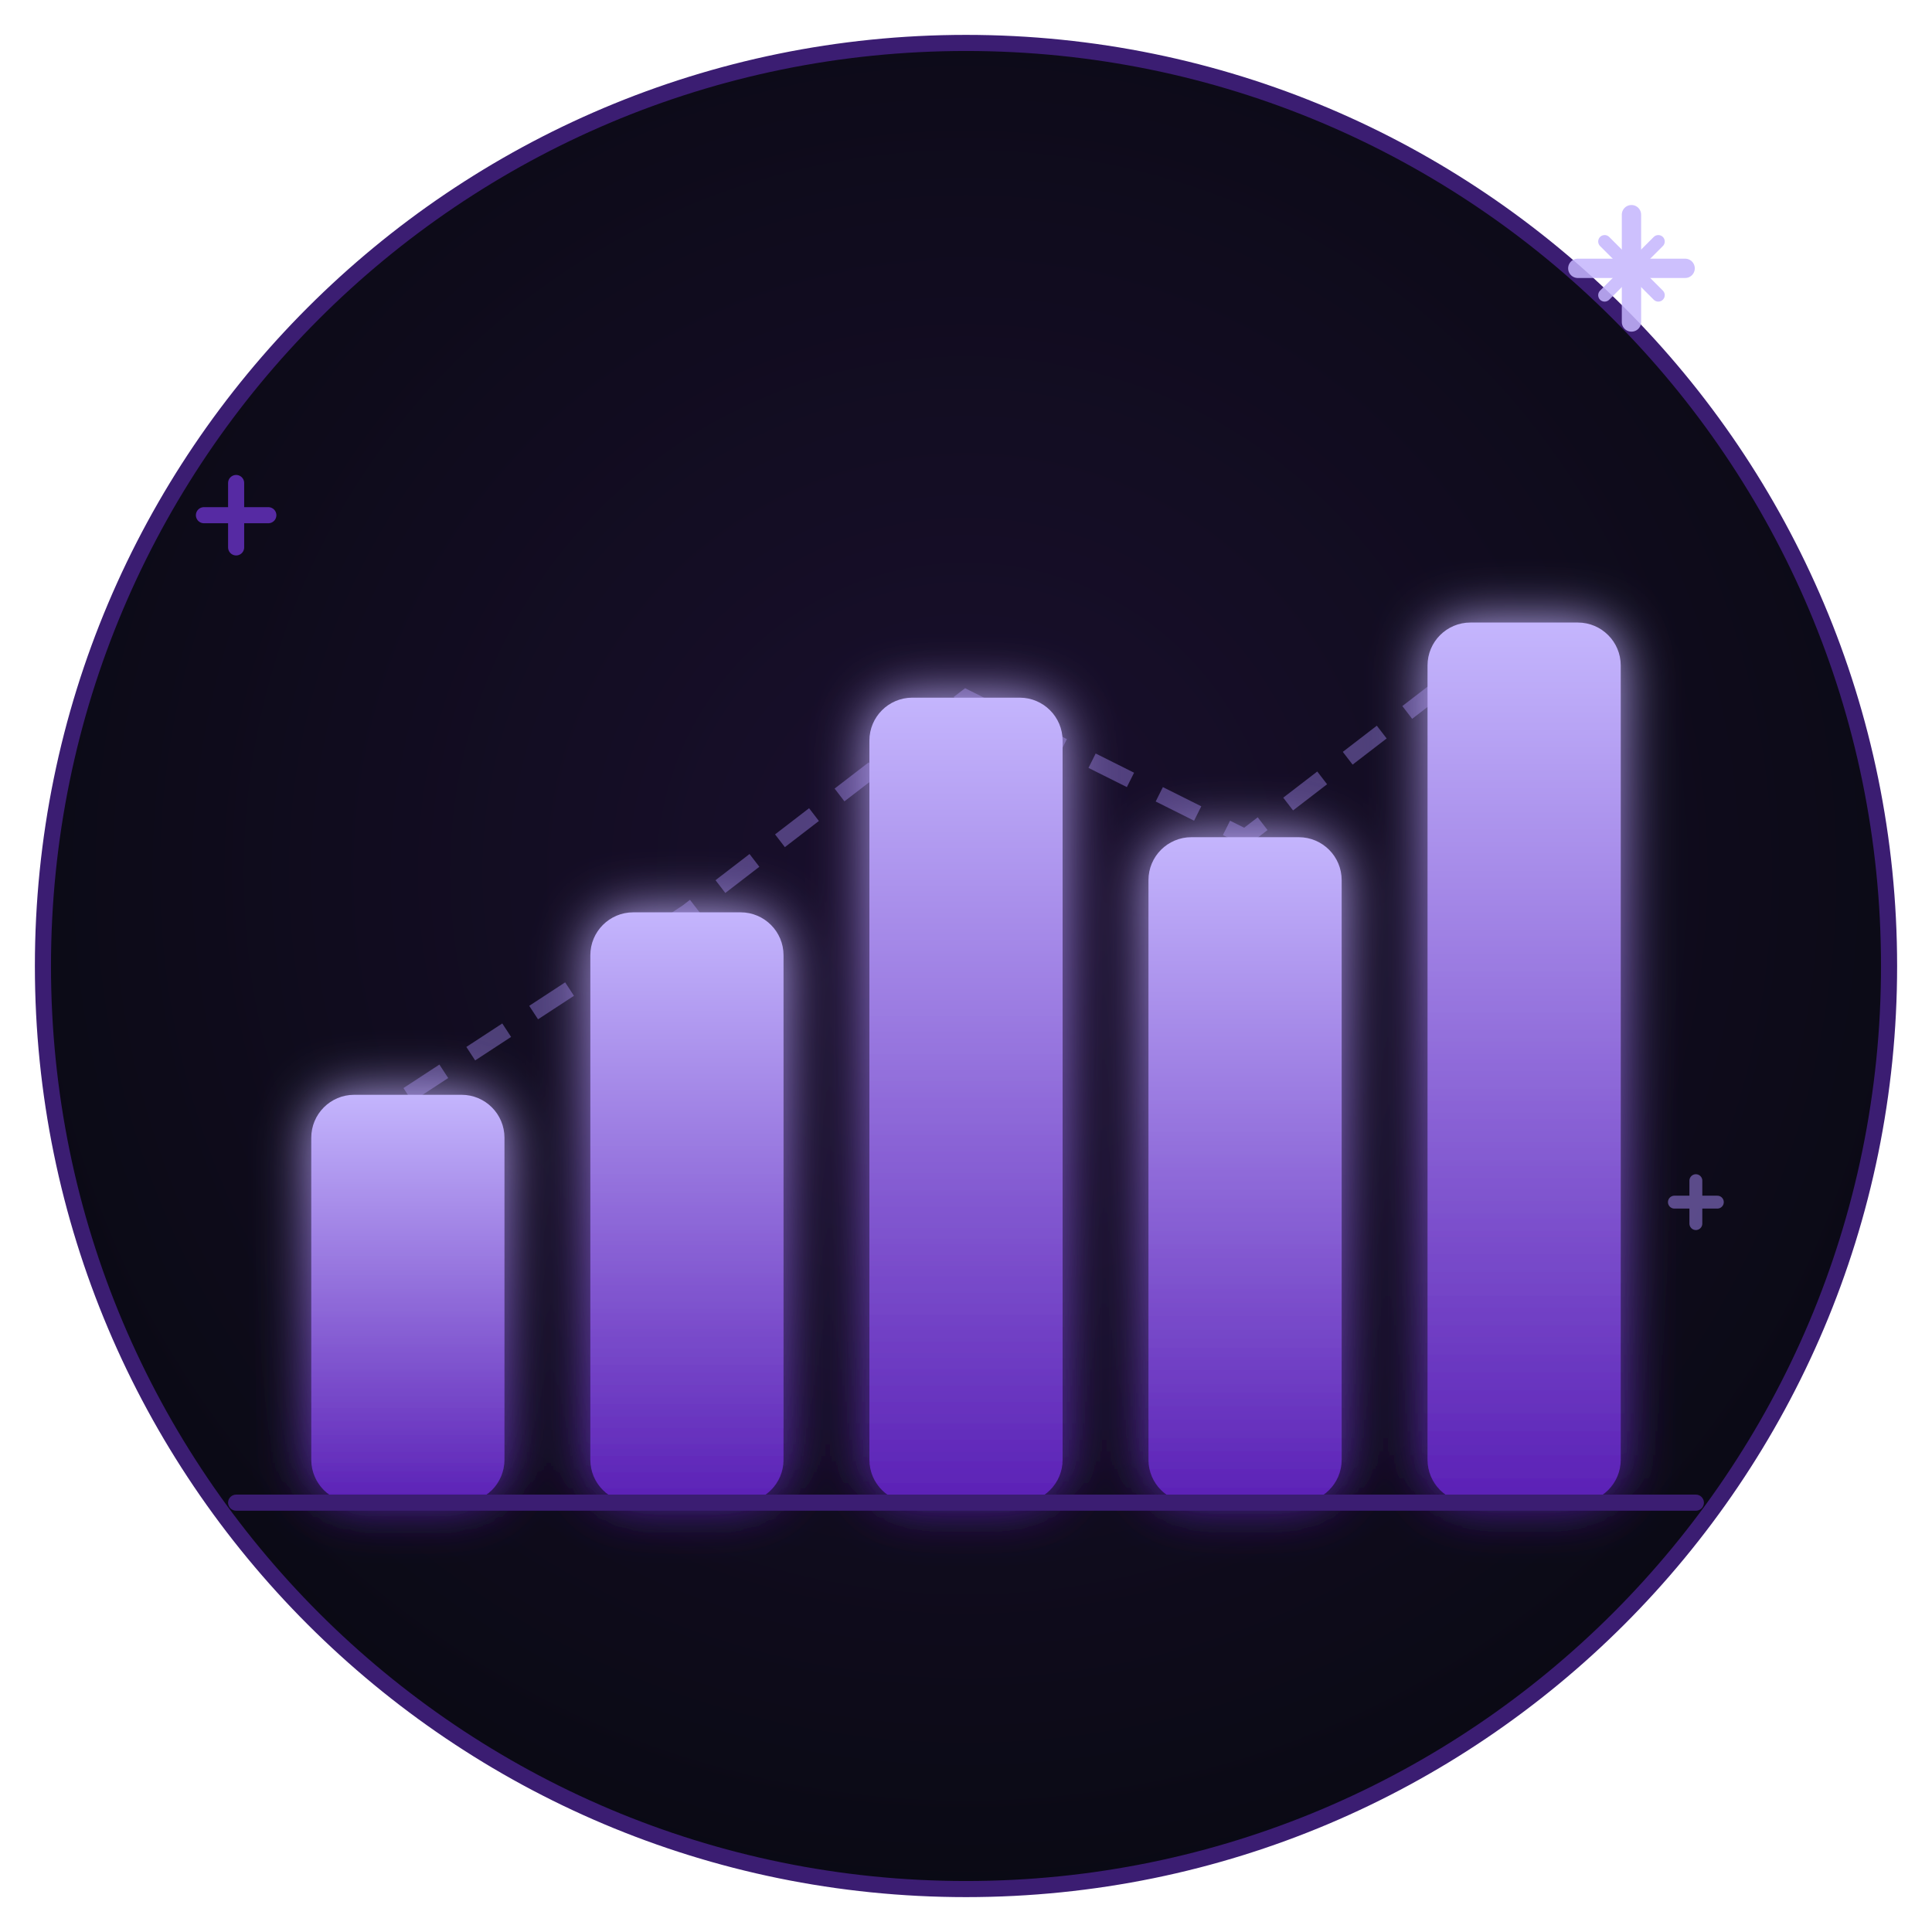
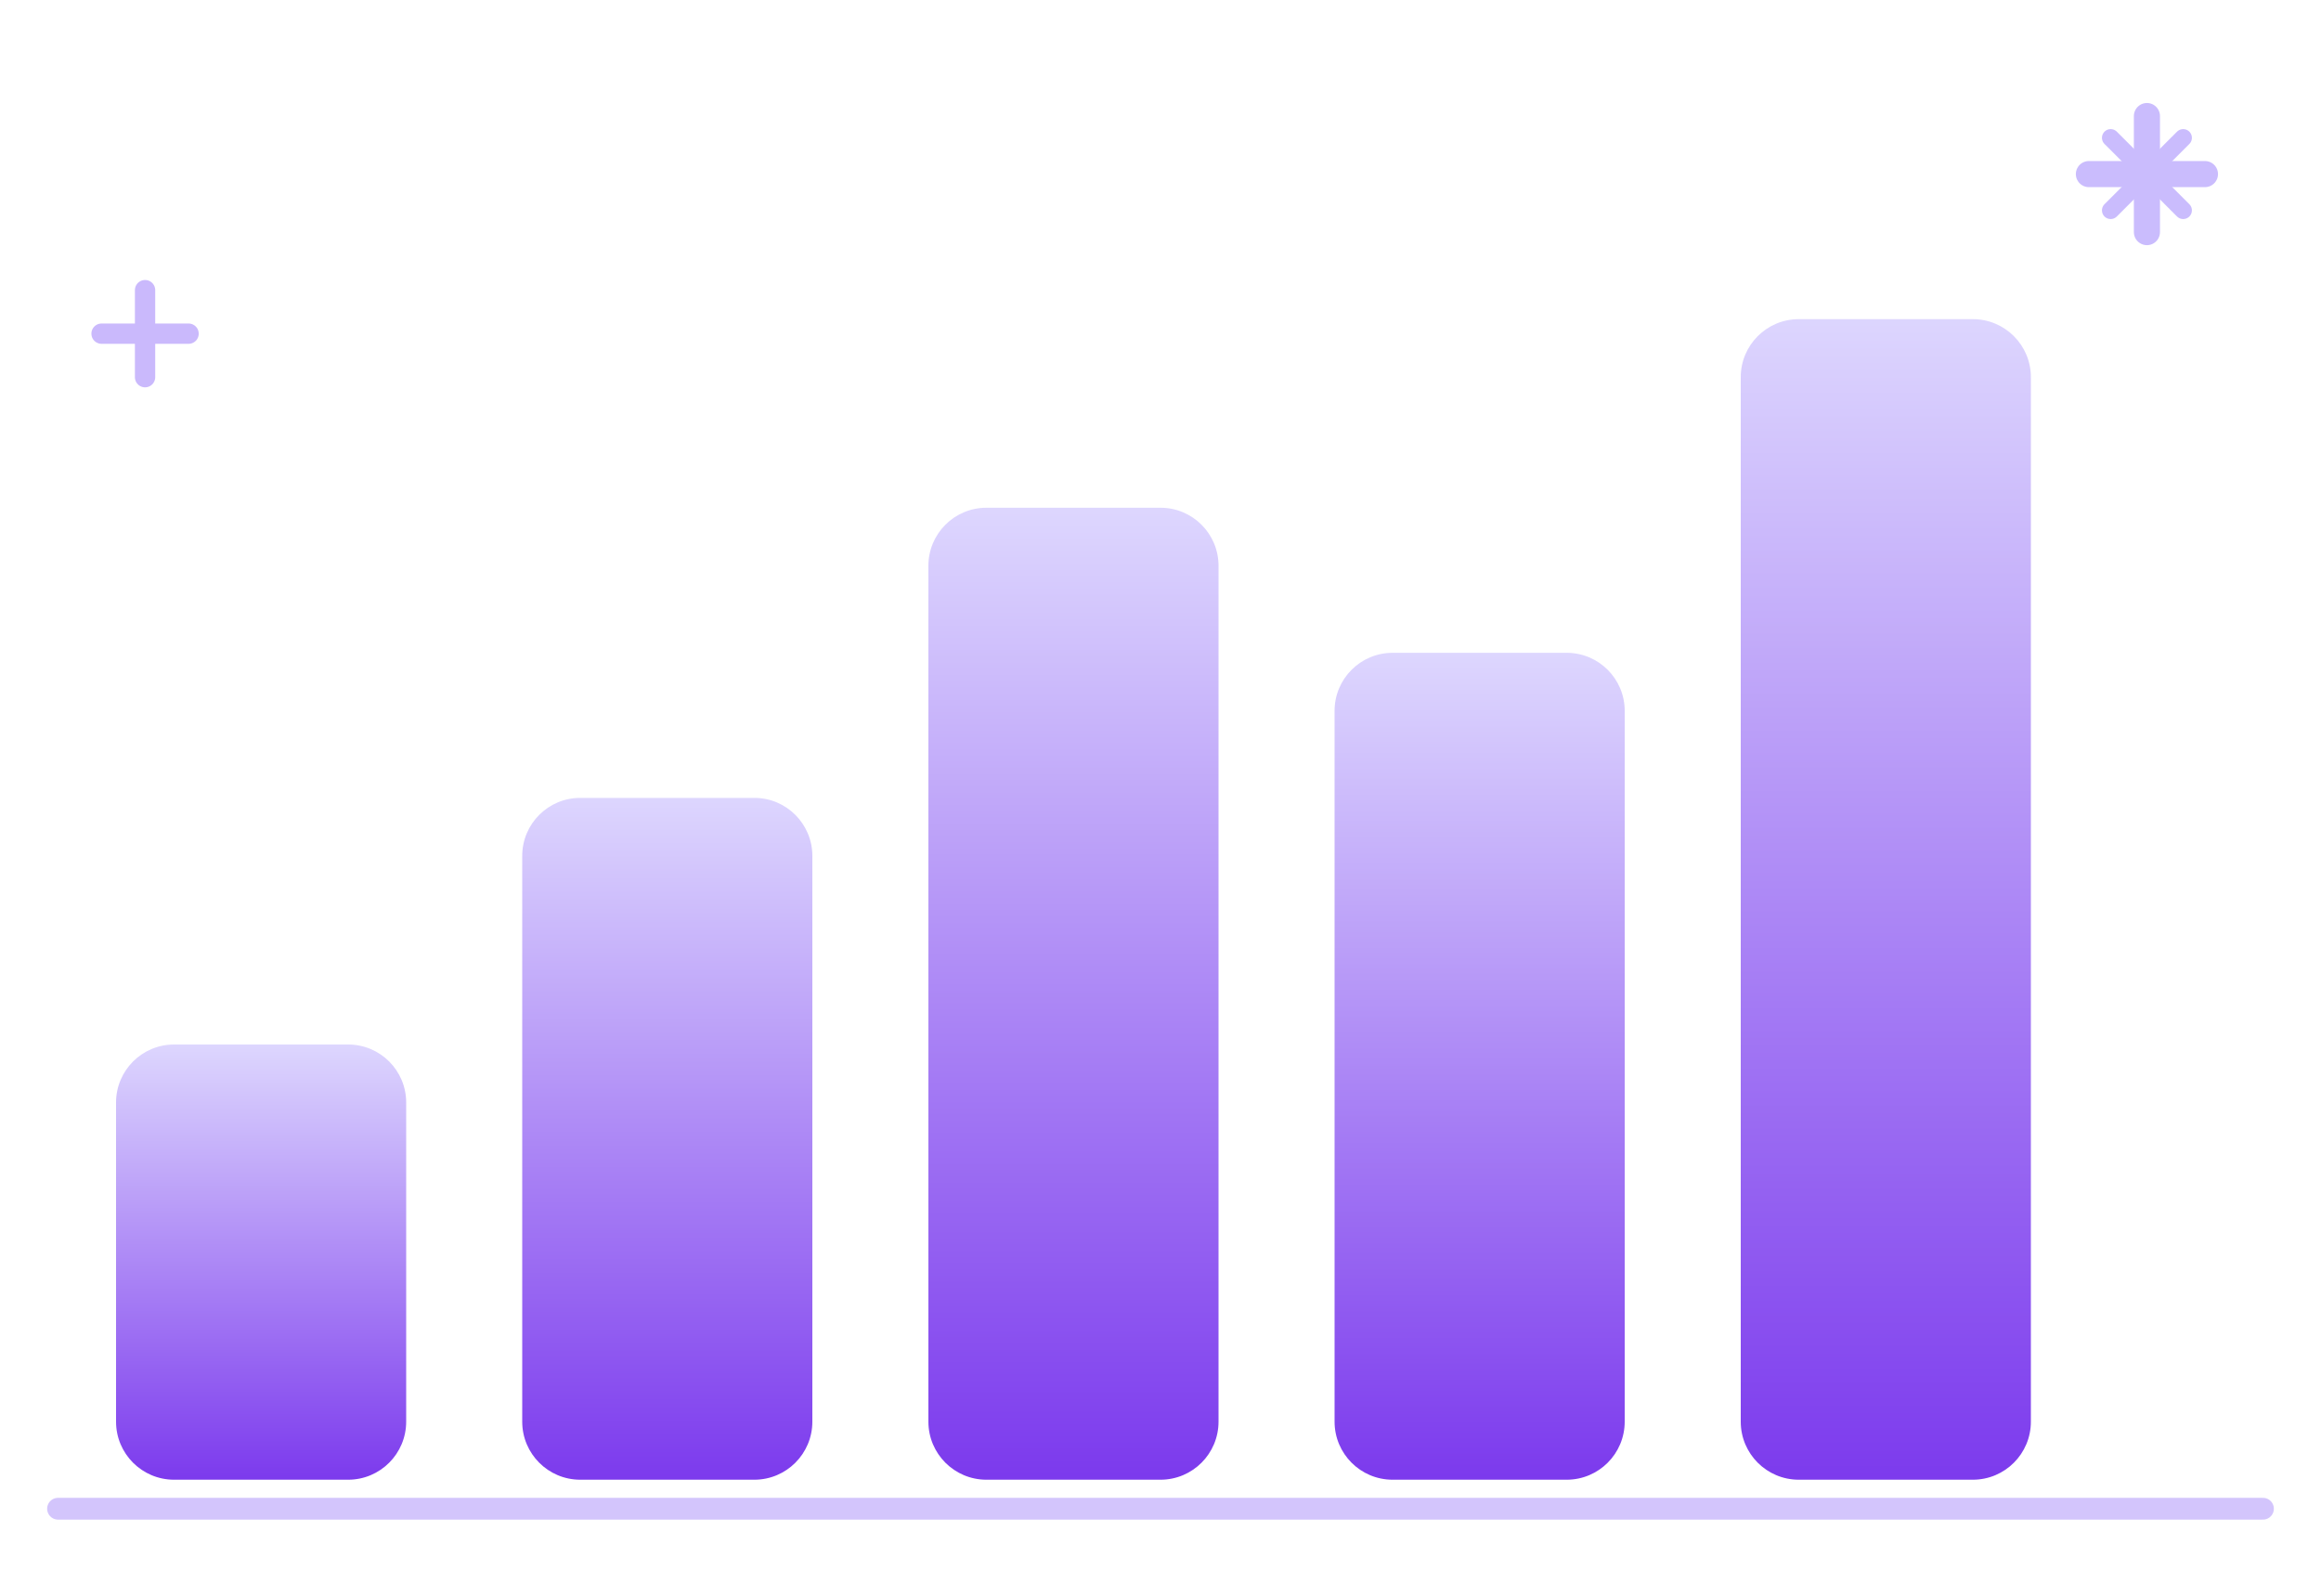
- <svg xmlns="http://www.w3.org/2000/svg" viewBox="0 0 180 180" width="180" height="180" role="img" aria-label="Gastos Mensais">
+ <svg xmlns="http://www.w3.org/2000/svg" viewBox="0 0 160 110" width="160" height="110" role="img" aria-label="Gráfico de barras animado">
  <defs>
-     <radialGradient id="bgr" cx="50%" cy="45%" r="55%">
-       <stop offset="0%" stop-color="#1a0f2e" />
-       <stop offset="100%" stop-color="#0a0a14" />
-     </radialGradient>
    <linearGradient id="bar" x1="0" y1="1" x2="0" y2="0">
-       <stop offset="0%" stop-color="#5b21b6" />
-       <stop offset="100%" stop-color="#c4b5fd" />
+       <stop offset="0%" stop-color="#7c3aed" />
+       <stop offset="100%" stop-color="#ddd6fe" />
    </linearGradient>
-     <filter id="glow" x="-40%" y="-40%" width="180%" height="180%">
-       <feGaussianBlur in="SourceGraphic" stdDeviation="2.5" result="blur" />
-       <feMerge>
-         <feMergeNode in="blur" />
-         <feMergeNode in="SourceGraphic" />
-       </feMerge>
-     </filter>
  </defs>
-   <circle cx="90" cy="90" r="86" fill="url(#bgr)" />
-   <circle cx="90" cy="90" r="86" fill="none" stroke="#3b1d72" stroke-width="1.5" />
-   <polyline points="38,102 64,85 90,65 116,78 142,58" fill="none" stroke="#a78bfa" stroke-width="1.5" stroke-dasharray="4 3" opacity="0.4" />
-   <g filter="url(#glow)">
-     <rect x="29" y="102" width="18" height="38" rx="4" fill="url(#bar)">
-       <animate attributeName="height" values="38;55;30;38" dur="3.2s" repeatCount="indefinite" calcMode="spline" keySplines="0.4 0 0.2 1;0.4 0 0.2 1;0.4 0 0.2 1" />
-       <animate attributeName="y" values="102;85;110;102" dur="3.2s" repeatCount="indefinite" calcMode="spline" keySplines="0.4 0 0.2 1;0.4 0 0.2 1;0.4 0 0.2 1" />
-     </rect>
-     <rect x="55" y="85" width="18" height="55" rx="4" fill="url(#bar)">
-       <animate attributeName="height" values="55;68;44;55" dur="3.2s" repeatCount="indefinite" begin="0.3s" calcMode="spline" keySplines="0.4 0 0.2 1;0.4 0 0.2 1;0.4 0 0.2 1" />
-       <animate attributeName="y" values="85;72;96;85" dur="3.2s" repeatCount="indefinite" begin="0.3s" calcMode="spline" keySplines="0.4 0 0.2 1;0.4 0 0.2 1;0.4 0 0.2 1" />
-     </rect>
-     <rect x="81" y="65" width="18" height="75" rx="4" fill="url(#bar)">
-       <animate attributeName="height" values="75;85;62;75" dur="3.2s" repeatCount="indefinite" begin="0.6s" calcMode="spline" keySplines="0.4 0 0.2 1;0.4 0 0.2 1;0.4 0 0.2 1" />
-       <animate attributeName="y" values="65;55;78;65" dur="3.2s" repeatCount="indefinite" begin="0.6s" calcMode="spline" keySplines="0.4 0 0.2 1;0.4 0 0.2 1;0.4 0 0.2 1" />
-     </rect>
-     <rect x="107" y="78" width="18" height="62" rx="4" fill="url(#bar)">
-       <animate attributeName="height" values="62;72;50;62" dur="3.2s" repeatCount="indefinite" begin="0.9s" calcMode="spline" keySplines="0.4 0 0.2 1;0.4 0 0.2 1;0.4 0 0.2 1" />
-       <animate attributeName="y" values="78;68;90;78" dur="3.2s" repeatCount="indefinite" begin="0.9s" calcMode="spline" keySplines="0.4 0 0.2 1;0.4 0 0.2 1;0.4 0 0.2 1" />
-     </rect>
-     <rect x="133" y="58" width="18" height="82" rx="4" fill="url(#bar)">
-       <animate attributeName="height" values="82;90;68;82" dur="3.2s" repeatCount="indefinite" begin="1.2s" calcMode="spline" keySplines="0.4 0 0.2 1;0.4 0 0.2 1;0.4 0 0.2 1" />
-       <animate attributeName="y" values="58;50;72;58" dur="3.2s" repeatCount="indefinite" begin="1.2s" calcMode="spline" keySplines="0.4 0 0.2 1;0.4 0 0.2 1;0.4 0 0.2 1" />
-     </rect>
+   <rect x="8" y="72" width="20" height="30" rx="4" fill="url(#bar)">
+     <animate attributeName="height" values="30;50;22;30" dur="3s" repeatCount="indefinite" calcMode="spline" keySplines="0.4 0 0.2 1;0.4 0 0.2 1;0.4 0 0.2 1" />
+     <animate attributeName="y" values="72;52;80;72" dur="3s" repeatCount="indefinite" calcMode="spline" keySplines="0.4 0 0.2 1;0.4 0 0.2 1;0.4 0 0.2 1" />
+   </rect>
+   <rect x="36" y="55" width="20" height="47" rx="4" fill="url(#bar)">
+     <animate attributeName="height" values="47;62;36;47" dur="3s" repeatCount="indefinite" begin="0.25s" calcMode="spline" keySplines="0.4 0 0.2 1;0.4 0 0.2 1;0.4 0 0.2 1" />
+     <animate attributeName="y" values="55;40;66;55" dur="3s" repeatCount="indefinite" begin="0.25s" calcMode="spline" keySplines="0.4 0 0.2 1;0.4 0 0.2 1;0.4 0 0.2 1" />
+   </rect>
+   <rect x="64" y="35" width="20" height="67" rx="4" fill="url(#bar)">
+     <animate attributeName="height" values="67;80;52;67" dur="3s" repeatCount="indefinite" begin="0.5s" calcMode="spline" keySplines="0.4 0 0.2 1;0.4 0 0.2 1;0.4 0 0.2 1" />
+     <animate attributeName="y" values="35;22;50;35" dur="3s" repeatCount="indefinite" begin="0.5s" calcMode="spline" keySplines="0.4 0 0.2 1;0.4 0 0.2 1;0.4 0 0.2 1" />
+   </rect>
+   <rect x="92" y="45" width="20" height="57" rx="4" fill="url(#bar)">
+     <animate attributeName="height" values="57;70;44;57" dur="3s" repeatCount="indefinite" begin="0.75s" calcMode="spline" keySplines="0.4 0 0.2 1;0.4 0 0.2 1;0.4 0 0.2 1" />
+     <animate attributeName="y" values="45;32;58;45" dur="3s" repeatCount="indefinite" begin="0.75s" calcMode="spline" keySplines="0.4 0 0.2 1;0.4 0 0.2 1;0.4 0 0.2 1" />
+   </rect>
+   <rect x="120" y="22" width="20" height="80" rx="4" fill="url(#bar)">
+     <animate attributeName="height" values="80;90;65;80" dur="3s" repeatCount="indefinite" begin="1s" calcMode="spline" keySplines="0.4 0 0.2 1;0.4 0 0.2 1;0.4 0 0.2 1" />
+     <animate attributeName="y" values="22;12;37;22" dur="3s" repeatCount="indefinite" begin="1s" calcMode="spline" keySplines="0.4 0 0.2 1;0.4 0 0.2 1;0.4 0 0.2 1" />
+   </rect>
+   <line x1="4" y1="104" x2="156" y2="104" stroke="#a78bfa" stroke-width="1.5" stroke-linecap="round" opacity="0.5" />
+   <g stroke="#c4b5fd" stroke-linecap="round" opacity="0.9">
+     <line x1="148" y1="8" x2="148" y2="16" stroke-width="1.8" />
+     <line x1="144" y1="12" x2="152" y2="12" stroke-width="1.8" />
+     <line x1="145.5" y1="9.5" x2="150.5" y2="14.5" stroke-width="1.2" />
+     <line x1="150.5" y1="9.5" x2="145.5" y2="14.5" stroke-width="1.2" />
  </g>
-   <line x1="22" y1="140" x2="158" y2="140" stroke="#3b1d72" stroke-width="1.5" stroke-linecap="round" />
-   <g stroke="#c4b5fd" stroke-linecap="round" opacity="0.85">
-     <line x1="152" y1="20" x2="152" y2="30" stroke-width="1.8" />
-     <line x1="147" y1="25" x2="157" y2="25" stroke-width="1.8" />
-     <line x1="149.5" y1="22.5" x2="154.5" y2="27.5" stroke-width="1.2" />
-     <line x1="154.5" y1="22.5" x2="149.5" y2="27.5" stroke-width="1.2" />
-   </g>
-   <g stroke="#7c3aed" stroke-linecap="round" opacity="0.65">
-     <line x1="22" y1="45" x2="22" y2="51" stroke-width="1.5" />
-     <line x1="19" y1="48" x2="25" y2="48" stroke-width="1.5" />
-   </g>
-   <g stroke="#a78bfa" stroke-linecap="round" opacity="0.5">
-     <line x1="158" y1="110" x2="158" y2="114" stroke-width="1.2" />
-     <line x1="156" y1="112" x2="160" y2="112" stroke-width="1.2" />
+   <g stroke="#a78bfa" stroke-linecap="round" opacity="0.6">
+     <line x1="10" y1="20" x2="10" y2="26" stroke-width="1.4" />
+     <line x1="7" y1="23" x2="13" y2="23" stroke-width="1.4" />
  </g>
</svg>
